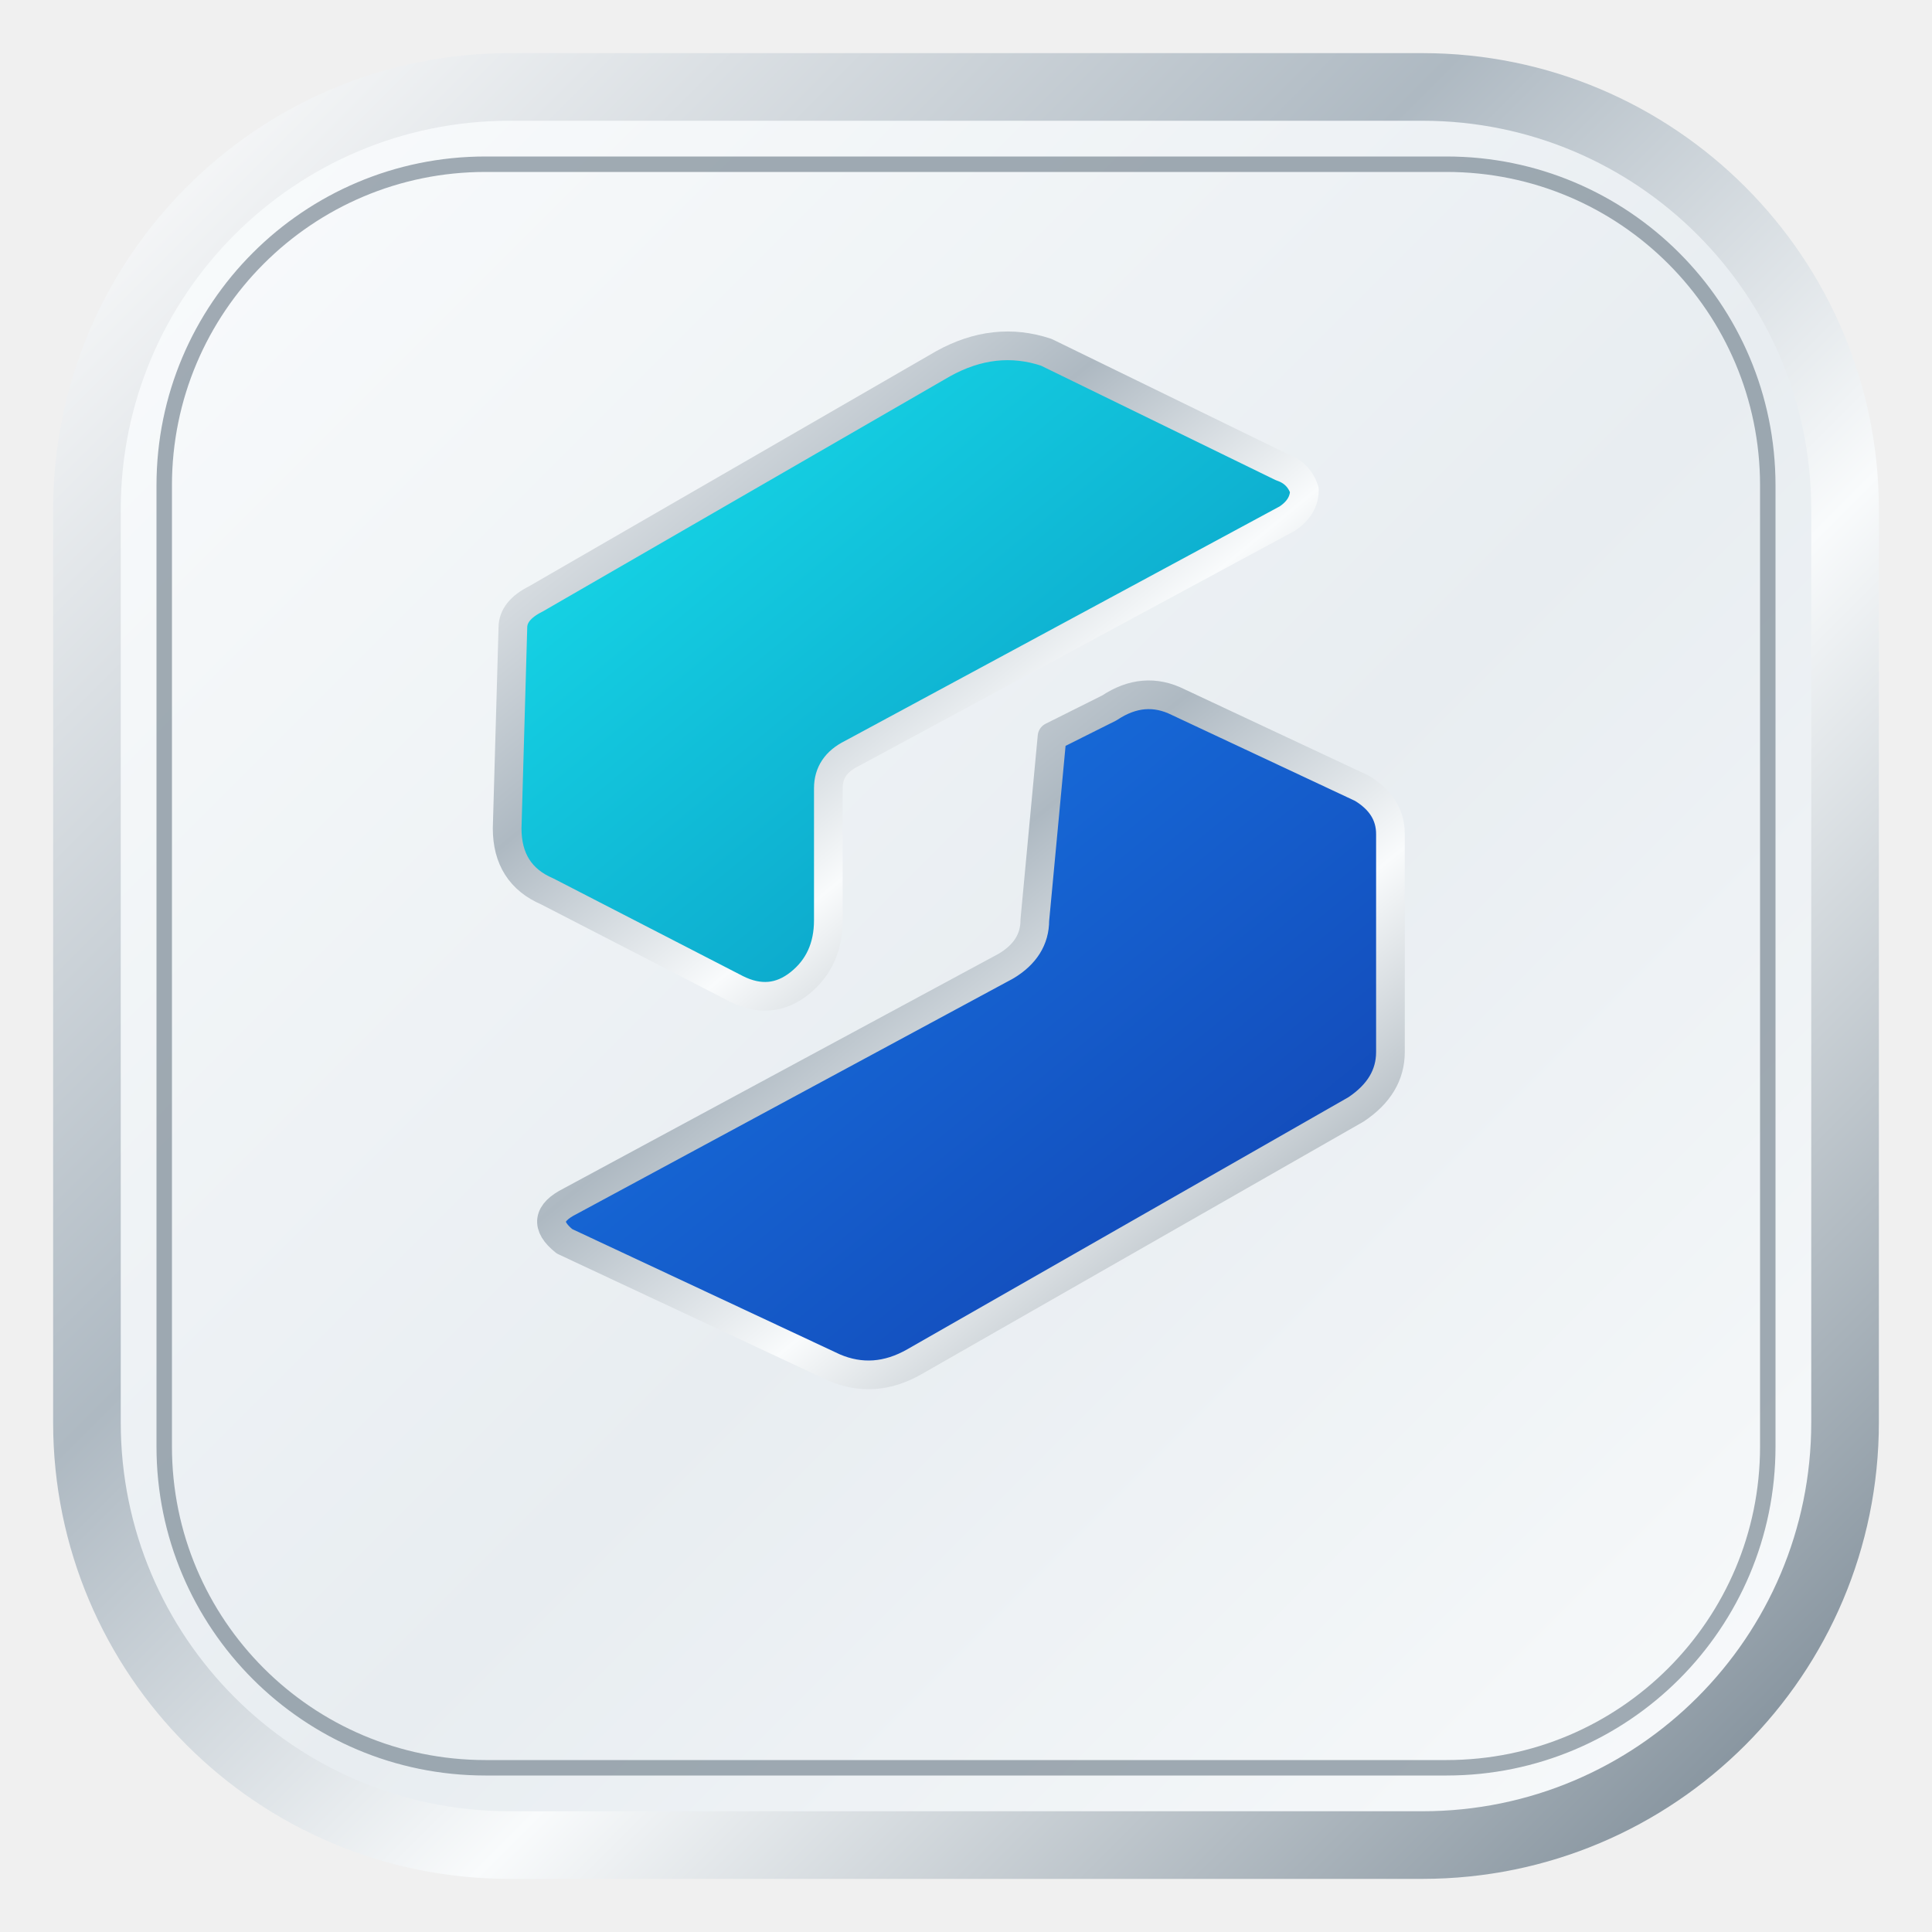
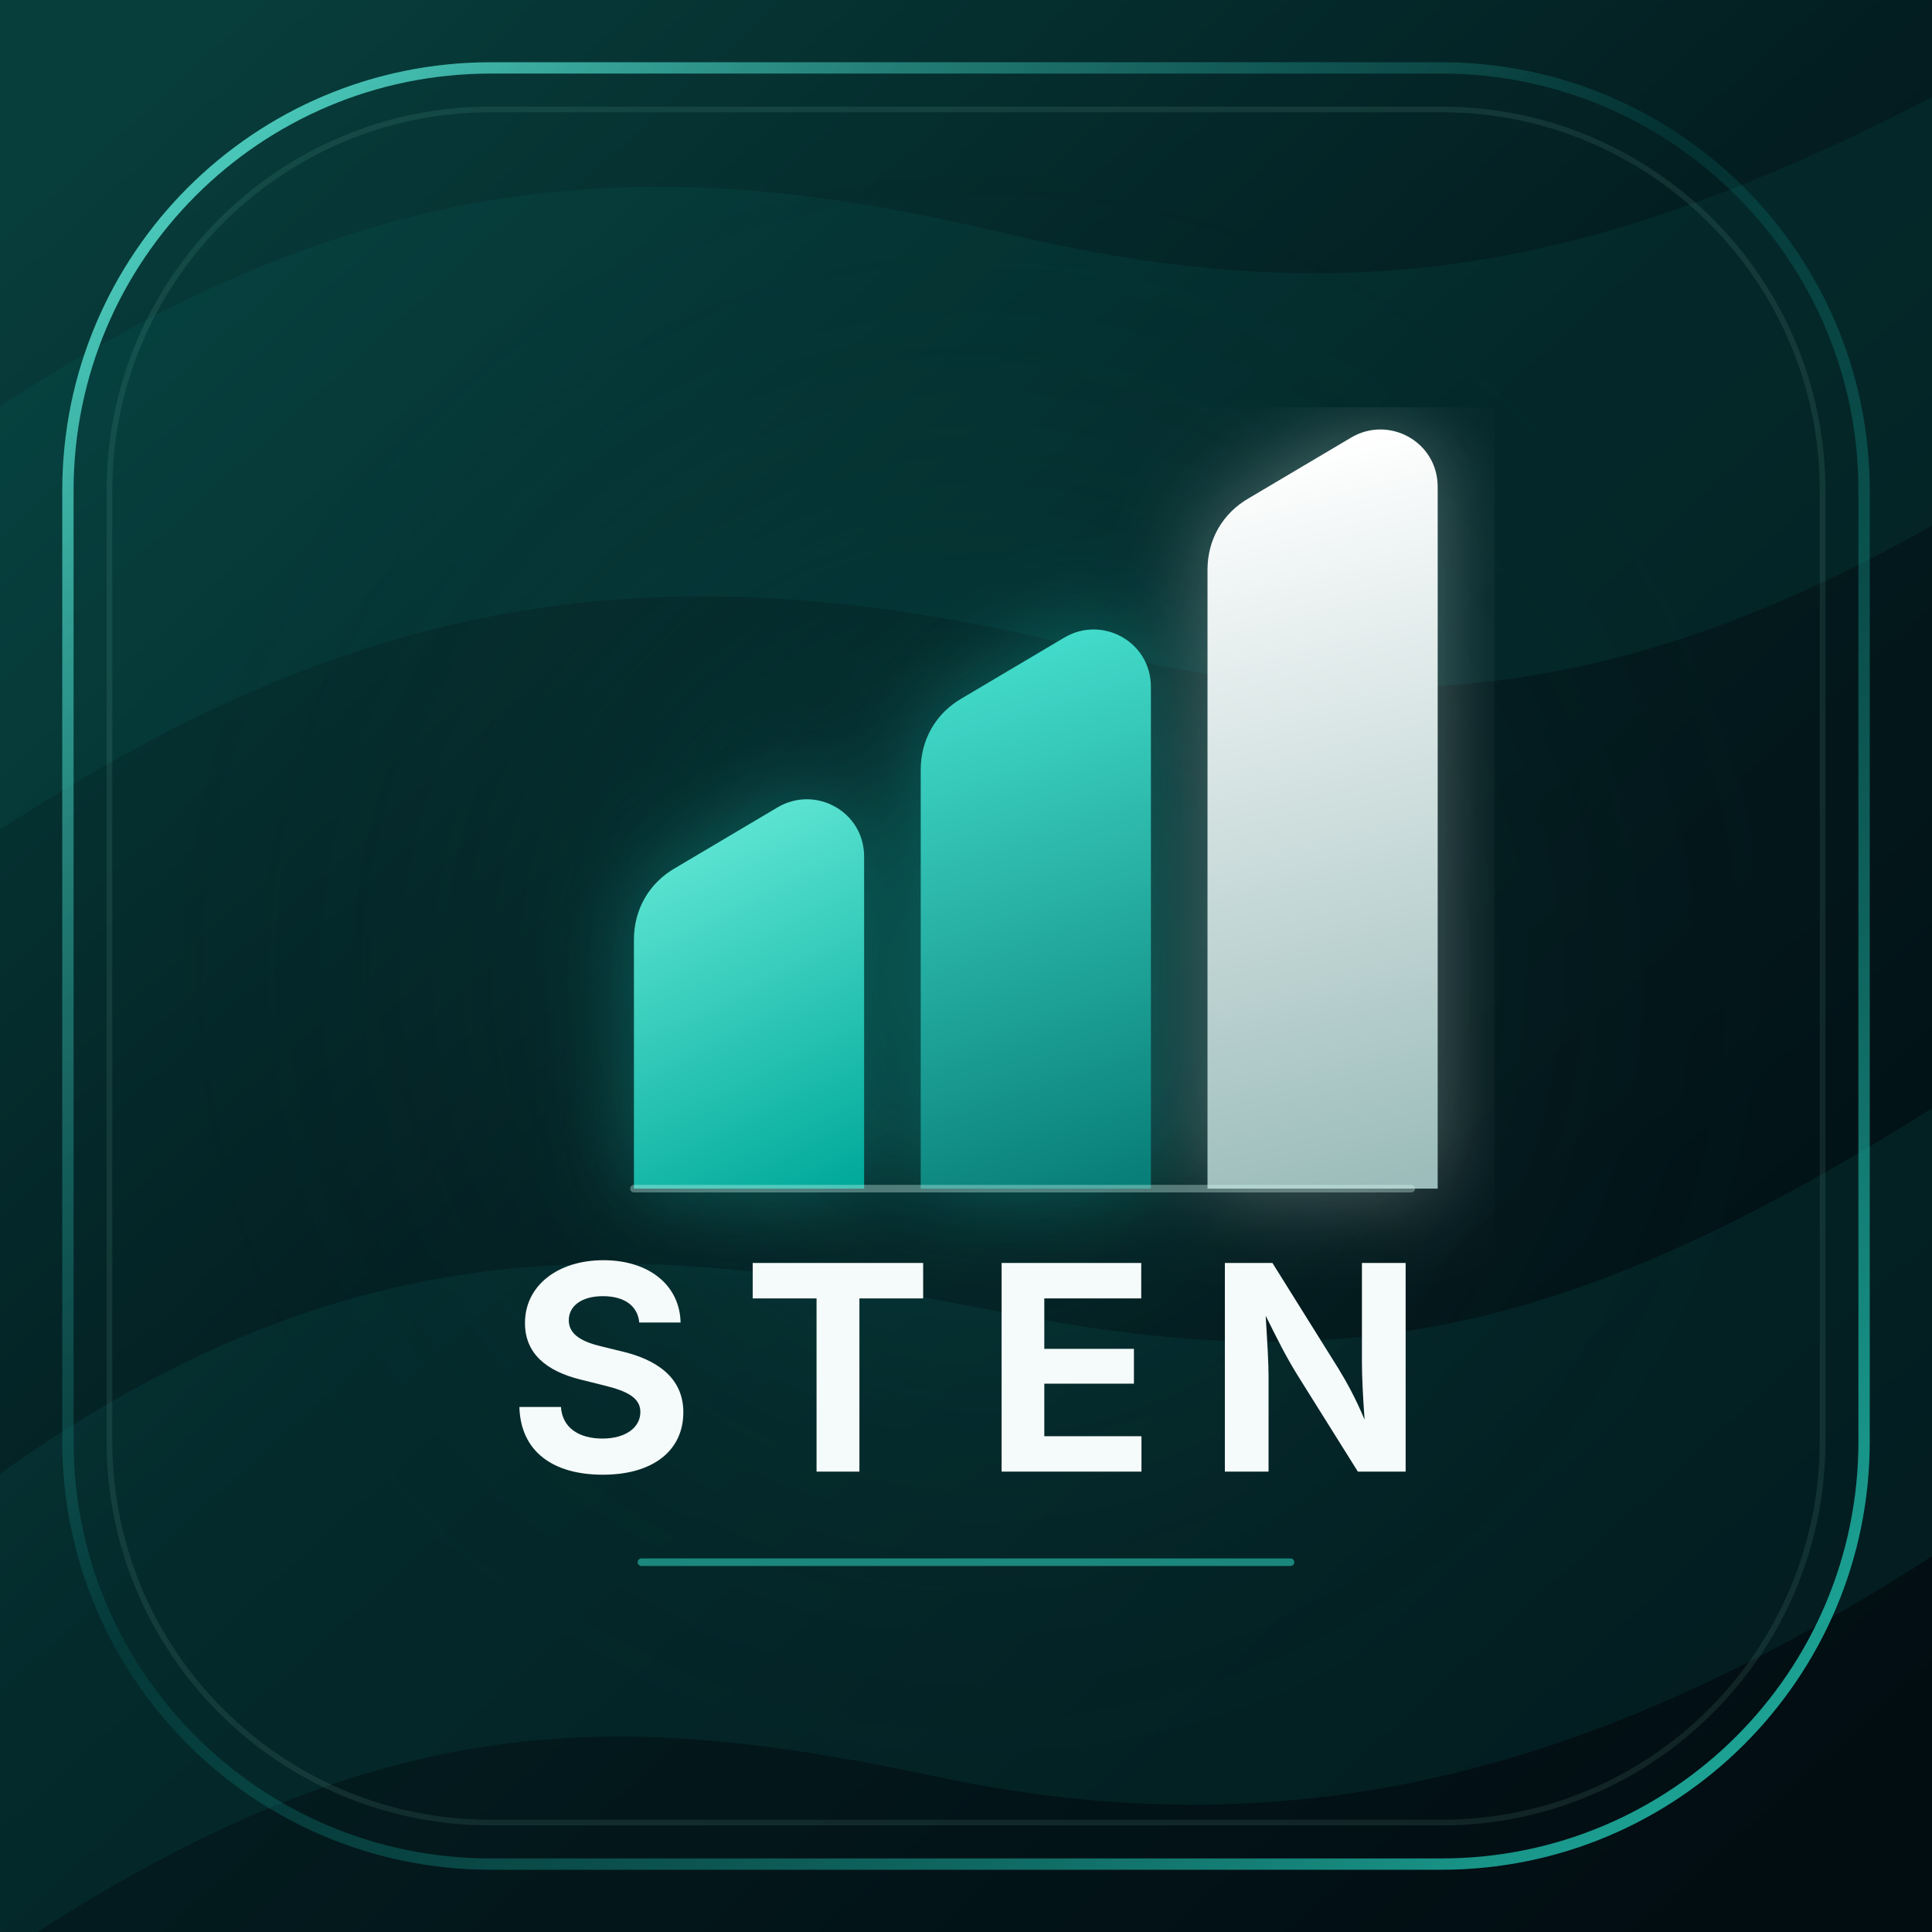
- <svg xmlns="http://www.w3.org/2000/svg" viewBox="0 0 192 192" fill="none">
+ <svg xmlns="http://www.w3.org/2000/svg" viewBox="0 0 512 512" fill="none">
  <defs>
-     <linearGradient id="frame" x1="0" y1="0" x2="1" y2="1">
+     <linearGradient id="bg" x1="42" y1="20" x2="470" y2="492" gradientUnits="userSpaceOnUse">
+       <stop stop-color="#073D3B" />
+       <stop offset=".48" stop-color="#031D20" />
+       <stop offset="1" stop-color="#020D12" />
+     </linearGradient>
+     <linearGradient id="rim" x1="54" y1="48" x2="464" y2="470" gradientUnits="userSpaceOnUse">
+       <stop stop-color="#58E5D4" stop-opacity=".82" />
+       <stop offset=".45" stop-color="#0A766F" stop-opacity=".2" />
+       <stop offset="1" stop-color="#25D8C3" stop-opacity=".75" />
+     </linearGradient>
+     <linearGradient id="barA" x1="178" y1="220" x2="224" y2="316" gradientUnits="userSpaceOnUse">
+       <stop stop-color="#61E7D5" />
+       <stop offset="1" stop-color="#00A99A" />
+     </linearGradient>
+     <linearGradient id="barB" x1="244" y1="180" x2="290" y2="316" gradientUnits="userSpaceOnUse">
+       <stop stop-color="#43DCCB" />
+       <stop offset="1" stop-color="#087F78" />
+     </linearGradient>
+     <linearGradient id="barC" x1="310" y1="128" x2="356" y2="316" gradientUnits="userSpaceOnUse">
      <stop stop-color="#FFFFFF" />
-       <stop offset=".38" stop-color="#AEB9C2" />
-       <stop offset=".62" stop-color="#F9FBFC" />
-       <stop offset="1" stop-color="#778692" />
+       <stop offset="1" stop-color="#9CBDBB" />
    </linearGradient>
-     <linearGradient id="cyan" x1="0" y1="0" x2="1" y2="1">
-       <stop stop-color="#19E3EE" />
-       <stop offset="1" stop-color="#078FBD" />
-     </linearGradient>
-     <linearGradient id="blue" x1="0" y1="0" x2="1" y2="1">
-       <stop stop-color="#187DEB" />
-       <stop offset="1" stop-color="#123FAE" />
-     </linearGradient>
-     <linearGradient id="face" x1="0" y1="0" x2="1" y2="1">
-       <stop stop-color="#FAFCFD" />
-       <stop offset=".55" stop-color="#E8EDF1" />
-       <stop offset="1" stop-color="#F9FBFC" />
-     </linearGradient>
+     <radialGradient id="glow" cx="0" cy="0" r="1" gradientTransform="matrix(0 220 -220 0 260 258)" gradientUnits="userSpaceOnUse">
+       <stop stop-color="#0C8E83" stop-opacity=".25" />
+       <stop offset="1" stop-color="#06191D" stop-opacity="0" />
+     </radialGradient>
+     <filter id="shadow" x="116" y="108" width="280" height="244" color-interpolation-filters="sRGB" filterUnits="userSpaceOnUse">
+       <feGaussianBlur stdDeviation="12" />
+     </filter>
  </defs>
-   <rect x="8.64" y="8.64" width="174.72" height="174.72" rx="42" fill="url(#face)" stroke="url(#frame)" stroke-width="6.72" />
-   <rect x="16.32" y="16.32" width="159.36" height="159.36" rx="31.92" stroke="#7B8994" stroke-opacity=".7" stroke-width="1.536" />
-   <g transform="translate(23.04 23.04) scale(0.57)">
-     <path d="M183 41 Q186 42 187 45 Q187 48 184 50 L108 91 Q104 93 104 97 L104 120 Q104 127 99 131 Q94 135 88 132 L55 115 Q48 112 48 104 L49 69 Q49 66 53 64 L124 23 Q133 18 142 21 Z" fill="url(#cyan)" stroke="url(#frame)" stroke-width="5" stroke-linejoin="round" />
-     <path d="M202 105 Q202 100 197 97 L165 82 Q159 79 153 83 L143 88 L140 120 Q140 125 135 128 L59 169 Q53 172 58 176 L105 198 Q112 201 119 197 L196 153 Q202 149 202 143 Z" fill="url(#blue)" stroke="url(#frame)" stroke-width="5" stroke-linejoin="round" />
+   <rect width="512" height="512" fill="url(#bg)" />
+   <rect width="512" height="512" fill="url(#glow)" />
+   <path d="M-18 120C92 42 171 39 267 62c101 24 169 6 269-49v112c-91 57-161 71-260 44C160 143 81 163-18 232V120Z" fill="#0D746E" fill-opacity=".13" />
+   <path d="M-30 414c117-99 203-84 297-66 96 19 159 5 275-74v118c-106 76-193 100-293 79-94-20-161-20-279 69V414Z" fill="#0B8D82" fill-opacity=".12" />
+   <rect x="18" y="18" width="476" height="476" rx="112" stroke="url(#rim)" stroke-width="3" />
+   <rect x="29" y="29" width="454" height="454" rx="101" stroke="#A8F5E8" stroke-opacity=".09" stroke-width="1.5" />
+   <g filter="url(#shadow)" opacity=".32">
+     <path d="M168 315V249c0-8 4-15 11-19l27-16c10-6 23 1 23 13v88h-61Z" fill="#1ED8C3" />
+     <path d="M244 315V204c0-8 4-15 11-19l27-16c10-6 23 1 23 13v133h-61Z" fill="#1ED8C3" />
+     <path d="M320 315V151c0-8 4-15 11-19l27-16c10-6 23 1 23 13v186h-61Z" fill="#fff" />
  </g>
+   <path d="M168 315V249c0-8 4-15 11-19l27-16c10-6 23 1 23 13v88h-61Z" fill="url(#barA)" />
+   <path d="M244 315V204c0-8 4-15 11-19l27-16c10-6 23 1 23 13v133h-61Z" fill="url(#barB)" />
+   <path d="M320 315V151c0-8 4-15 11-19l27-16c10-6 23 1 23 13v186h-61Z" fill="url(#barC)" />
+   <path d="M168 315h206" stroke="#D8F8F2" stroke-opacity=".35" stroke-width="2" stroke-linecap="round" />
+   <text x="256" y="390" text-anchor="middle" fill="#F5FBFA" font-family="Inter,Arial,sans-serif" font-size="76" font-weight="650" letter-spacing="13">STEN</text>
+   <path d="M170 414h172" stroke="#2CCDBB" stroke-opacity=".58" stroke-width="2" stroke-linecap="round" />
</svg>
